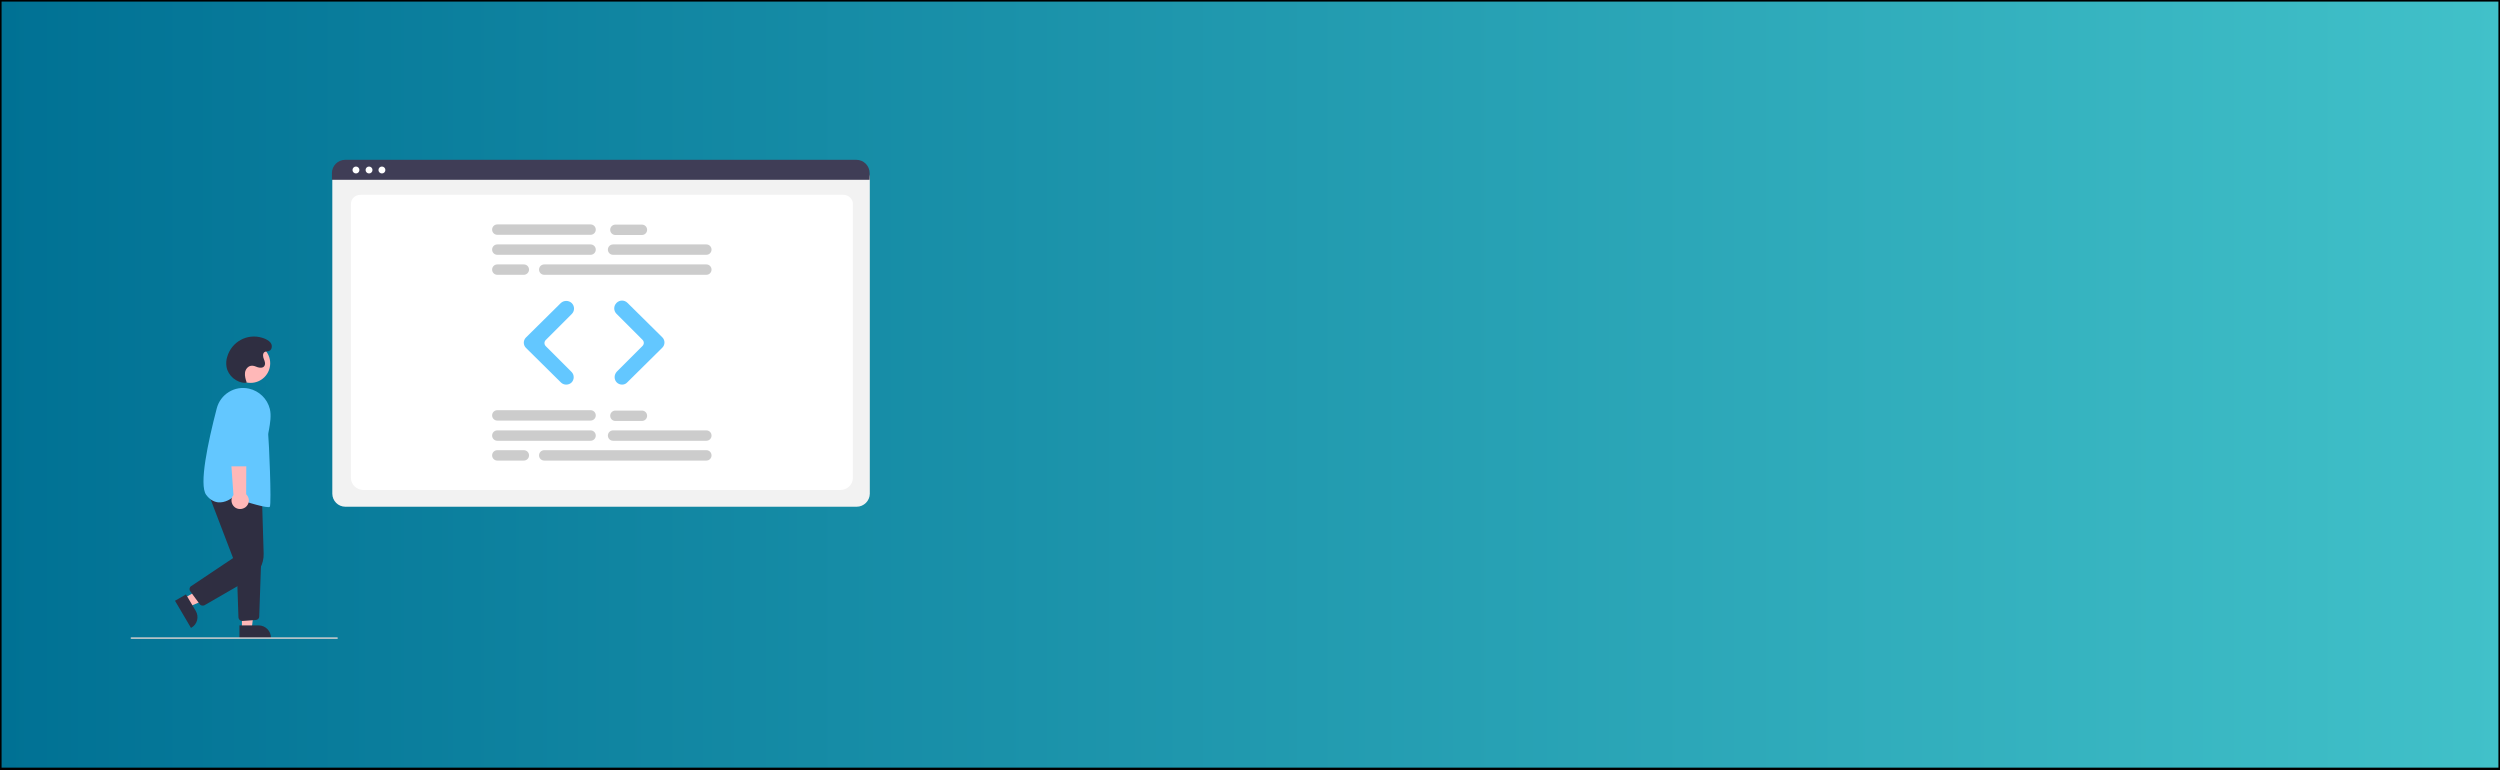
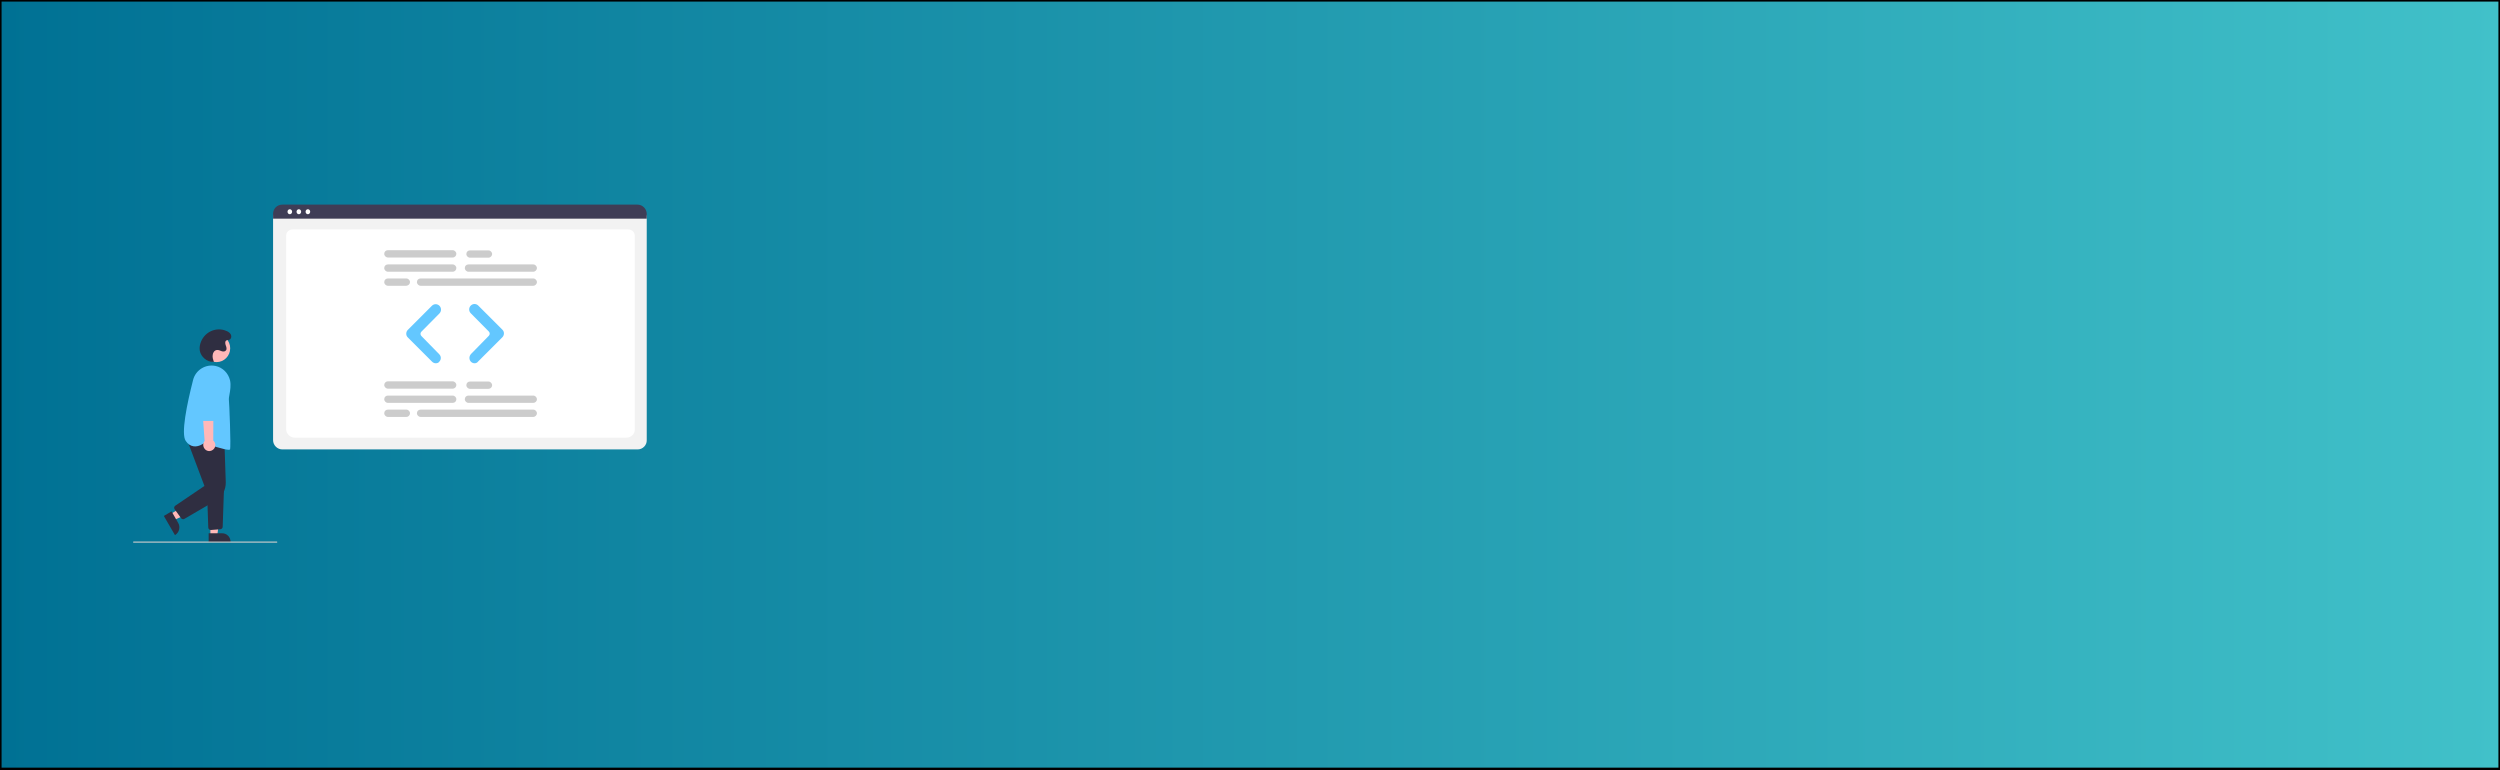
<svg xmlns="http://www.w3.org/2000/svg" version="1.1" id="Layer_1" x="0px" y="0px" viewBox="0 0 1300 400" style="enable-background:new 0 0 1300 400;" xml:space="preserve">
  <style type="text/css">
	.st0{fill:url(#SVGID_1_);stroke:#000000;stroke-width:1.645;stroke-miterlimit:10;}
	.st1{fill:#FFB8B8;}
	.st2{fill:#2F2E41;}
	.st3{fill:#63C7FF;}
	.st4{fill:#CCCCCC;}
	.st5{fill:#F2F2F2;}
	.st6{fill:#FFFFFF;}
	.st7{fill:#3F3D56;}
</style>
  <linearGradient id="SVGID_1_" gradientUnits="userSpaceOnUse" x1="0" y1="-190" x2="1300" y2="-190" gradientTransform="matrix(1 0 0 -1 0 10)">
    <stop offset="0" style="stop-color:#007194" />
    <stop offset="1" style="stop-color:#41C1C9" />
  </linearGradient>
  <rect class="st0" width="1300" height="400" />
-   <circle class="st1" cx="130.3" cy="188.9" r="10.2" />
-   <polygon class="st1" points="95.9,311 98.5,315.4 116.6,307.6 112.8,301.1 " />
-   <path class="st2" d="M96.7,309.1l5.1,8.6l0,0c1.8,3,0.8,7-2.3,8.7c0,0,0,0,0,0l-0.2,0.1L91,312.4L96.7,309.1z" />
-   <polygon class="st1" points="125.8,326.8 130.9,326.8 133.3,307.2 125.8,307.2 " />
-   <path class="st2" d="M124.5,325.2l10,0h0c3.5,0,6.4,2.9,6.4,6.4c0,0,0,0,0,0v0.2l-16.4,0L124.5,325.2z" />
-   <path class="st2" d="M105.3,314.9c-0.6,0-1.2-0.3-1.5-0.8l-4.9-6.7c-0.6-0.8-0.4-2,0.4-2.6c0,0,0,0,0.1,0l21.8-14.6L108,255.7  l28.2,2.3l0.9,29.8c0.2,5.5-2.7,10.7-7.5,13.5l-23.4,13.5C106,314.9,105.7,314.9,105.3,314.9z" />
-   <path class="st2" d="M125.9,322.9c-1,0-1.8-0.8-1.9-1.8l-1-29l12.8-0.7l-1,29.2c0,1-0.8,1.7-1.7,1.8l-7,0.5  C126,322.9,126,322.9,125.9,322.9z" />
-   <path class="st3" d="M139.5,263.7c-3.3,0-14.6-3.7-18.6-5c-0.6,0.5-3.8,2.9-7.6,2.5c-2.3-0.3-4.4-1.6-6.1-3.9  c-3.8-5.2,0.9-27.2,5.5-44.9c1.9-7.4,9.3-12,16.8-10.3l0,0c5.3,1.2,9.5,5.3,10.8,10.5c0.9,3.5,0.1,7.7-0.4,10.7  c-0.3,1.4-0.5,2.5-0.4,3.1c0.3,2.1,1.8,35.6,0.8,37.1C140.2,263.7,139.9,263.7,139.5,263.7z" />
-   <path class="st1" d="M127.6,263.8c2-1.5,2.4-4.3,0.9-6.2c-0.2-0.2-0.3-0.4-0.5-0.6l0.2-40.6l-9.6,1.6l2.8,39.4  c-1.6,1.9-1.3,4.7,0.6,6.3C123.6,265,125.9,265,127.6,263.8z" />
-   <path class="st3" d="M129.8,242.5h-10.3c-1,0-1.9-0.8-1.9-1.8l-0.3-27.9c0-4,3.2-7.3,7.2-7.4c4,0,7.3,3.2,7.4,7.2c0,0.1,0,0.1,0,0.2  l-0.3,27.9C131.6,241.6,130.8,242.4,129.8,242.5z" />
-   <path class="st2" d="M127.7,199.1c-4.7,0-9.1-3.7-9.9-8.3c-0.3-1.8-0.2-3.7,0.4-5.4c2.3-7.7,10.3-12.1,18-9.8  c0.6,0.2,1.3,0.4,1.9,0.7c1.2,0.6,2.5,1.4,3,2.6s0.2,3-1,3.5c-0.8,0.4-1.8,0.2-2.6,0.7c-1,0.8-0.8,2.4-0.3,3.6s1,2.6,0.2,3.7  c-0.7,1-2.2,0.9-3.3,0.6c-1.1-0.4-2.3-1-3.5-0.8c-1.7,0.2-3,1.9-3.2,3.6c-0.2,1.7,0.3,3.5,0.9,5.1L127.7,199.1z" />
-   <path class="st4" d="M175.3,332.2h-107c-0.2,0-0.4-0.2-0.4-0.4s0.2-0.4,0.4-0.4h107c0.2,0,0.4,0.2,0.4,0.4S175.5,332.2,175.3,332.2z  " />
-   <path class="st5" d="M445.5,263.5H179.6c-3.8,0-6.8-3.1-6.8-6.8V92.7c0-2.8,2.2-5,5-5h269.4c2.8,0,5.1,2.3,5.1,5.1v163.9  C452.3,260.4,449.2,263.5,445.5,263.5z" />
-   <path class="st6" d="M436.9,254.8H189.1c-3.6,0-6.6-2.8-6.6-6.2V105.9c0-2.5,2.2-4.6,4.9-4.6h251.1c2.7,0,5,2.1,5,4.7v142.7  C443.4,252.1,440.5,254.8,436.9,254.8z" />
-   <path class="st7" d="M452.2,93.5H172.6v-3.5c0-3.8,3.1-6.9,6.9-6.9h265.8c3.8,0,6.9,3.1,6.9,6.9V93.5z" />
-   <circle class="st6" cx="185.1" cy="88.4" r="1.8" />
-   <circle class="st6" cx="191.9" cy="88.4" r="1.8" />
-   <circle class="st6" cx="198.6" cy="88.4" r="1.8" />
-   <path class="st4" d="M307.1,132.5h-48.5c-1.5,0-2.7-1.2-2.7-2.7c0-1.5,1.2-2.7,2.7-2.7h48.5c1.5,0,2.7,1.2,2.7,2.7  C309.8,131.3,308.6,132.5,307.1,132.5C307.1,132.5,307.1,132.5,307.1,132.5z" />
-   <path class="st4" d="M367.3,132.5h-48.5c-1.5,0-2.7-1.2-2.7-2.7c0-1.5,1.2-2.7,2.7-2.7h48.5c1.5,0,2.7,1.2,2.7,2.7  C370,131.3,368.8,132.5,367.3,132.5C367.3,132.5,367.3,132.5,367.3,132.5z" />
-   <path class="st4" d="M367.3,142.9H283c-1.5,0-2.7-1.2-2.7-2.7s1.2-2.7,2.7-2.7l0,0h84.3c1.5,0,2.7,1.2,2.7,2.7  S368.8,142.9,367.3,142.9z" />
-   <path class="st4" d="M307.1,122.1h-48.5c-1.5,0-2.7-1.2-2.7-2.7c0-1.5,1.2-2.7,2.7-2.7h48.5c1.5,0,2.7,1.2,2.7,2.7  C309.8,120.9,308.6,122.1,307.1,122.1C307.1,122.1,307.1,122.1,307.1,122.1z" />
-   <path class="st4" d="M333.8,122.2H320c-1.5,0-2.7-1.2-2.7-2.7c0-1.5,1.2-2.7,2.7-2.7h13.8c1.5,0,2.7,1.2,2.7,2.7  C336.5,121,335.3,122.2,333.8,122.2C333.8,122.2,333.8,122.2,333.8,122.2z" />
-   <path class="st4" d="M272.4,142.9h-13.8c-1.5,0-2.7-1.2-2.7-2.7c0-1.5,1.2-2.7,2.7-2.7h13.8c1.5,0,2.7,1.2,2.7,2.7  C275.1,141.6,273.9,142.9,272.4,142.9C272.4,142.9,272.4,142.9,272.4,142.9z" />
-   <path class="st4" d="M307.1,229.2h-48.5c-1.5,0-2.7-1.2-2.7-2.7c0-1.5,1.2-2.7,2.7-2.7h48.5c1.5,0,2.7,1.2,2.7,2.7  C309.8,228,308.6,229.2,307.1,229.2L307.1,229.2z" />
-   <path class="st4" d="M367.3,229.2h-48.5c-1.5,0-2.7-1.2-2.7-2.7c0-1.5,1.2-2.7,2.7-2.7l0,0h48.5c1.5,0,2.7,1.2,2.7,2.7  C370,228,368.8,229.2,367.3,229.2z" />
-   <path class="st4" d="M367.3,239.5H283c-1.5,0-2.7-1.2-2.7-2.7c0-1.5,1.2-2.7,2.7-2.7l0,0h84.3c1.5,0,2.7,1.2,2.7,2.7  C370,238.3,368.8,239.5,367.3,239.5C367.3,239.5,367.3,239.5,367.3,239.5z" />
-   <path class="st4" d="M307.1,218.7h-48.5c-1.5,0-2.7-1.2-2.7-2.7s1.2-2.7,2.7-2.7l0,0h48.5c1.5,0,2.7,1.2,2.7,2.7  S308.6,218.7,307.1,218.7z" />
-   <path class="st4" d="M333.8,218.9H320c-1.5,0-2.7-1.2-2.7-2.7c0-1.5,1.2-2.7,2.7-2.7h13.8c1.5,0,2.7,1.2,2.7,2.7  C336.5,217.7,335.3,218.9,333.8,218.9z" />
-   <path class="st4" d="M272.4,239.5h-13.8c-1.5,0-2.7-1.2-2.7-2.7c0-1.5,1.2-2.7,2.7-2.7l0,0h13.8c1.5,0,2.7,1.2,2.7,2.7  C275.1,238.3,273.9,239.5,272.4,239.5C272.4,239.5,272.4,239.5,272.4,239.5z" />
-   <path class="st3" d="M294.4,200c-1,0-2-0.4-2.7-1.1l-18.2-18c-1.5-1.5-1.5-3.9,0-5.4c0,0,0,0,0,0l18.1-17.9c1.6-1.5,4.1-1.5,5.7,0  l0,0c1.6,1.6,1.6,4.1,0,5.7l-13.5,13.5c-0.9,0.9-0.9,2.3,0,3.2l13.4,13.4c1.5,1.5,1.5,4,0,5.5C296.5,199.6,295.5,200,294.4,200  L294.4,200z" />
-   <path class="st3" d="M323.5,200c-2.2,0-3.9-1.7-3.9-3.9c0-1,0.4-2,1.1-2.8l13.4-13.4c0.9-0.9,0.9-2.3,0-3.2l-13.5-13.5  c-1.6-1.6-1.6-4.1,0-5.7c0,0,0,0,0,0l0,0c1.6-1.6,4.1-1.6,5.7,0l18.1,17.9c1.5,1.5,1.5,3.9,0,5.4c0,0,0,0,0,0l-18.2,18  C325.5,199.6,324.5,200,323.5,200z" />
+   <ellipse class="st1" cx="112.6" cy="181.1" rx="7.1" ry="7.2" />
+   <polygon class="st1" points="88.7,267.3 90.5,270.4 103.1,264.8 100.4,260.3 " />
+   <path class="st2" d="M89.2,265.9l3.5,6.1l0,0c1.2,2.1,0.5,4.9-1.6,6.2c0,0,0,0,0,0l-0.1,0.1l-5.8-10L89.2,265.9z" />
+   <polygon class="st1" points="109.4,278.4 113,278.4 114.7,264.6 109.4,264.6 " />
+   <path class="st2" d="M108.5,277.3l7,0h0c2.5,0,4.4,2,4.4,4.5c0,0,0,0,0,0v0.1l-11.4,0L108.5,277.3z" />
+   <path class="st2" d="M95.2,270c-0.4,0-0.8-0.2-1-0.5l-3.4-4.7c-0.4-0.6-0.3-1.4,0.3-1.8c0,0,0,0,0,0l15.2-10.3l-9.2-24.5l19.6,1.6  l0.7,21c0.1,3.9-1.9,7.6-5.2,9.5l-16.3,9.5C95.7,270,95.5,270,95.2,270z" />
+   <path class="st2" d="M109.6,275.6c-0.7,0-1.3-0.6-1.3-1.3l-0.7-20.5l8.9-0.5l-0.7,20.6c0,0.7-0.5,1.2-1.2,1.3L109.6,275.6  C109.6,275.6,109.6,275.6,109.6,275.6z" />
+   <path class="st3" d="M119,233.9c-2.3,0-10.2-2.6-12.9-3.5c-0.4,0.3-2.7,2-5.3,1.7c-1.6-0.2-3.1-1.1-4.2-2.8  c-2.6-3.6,0.6-19.2,3.8-31.7c1.3-5.2,6.5-8.4,11.7-7.3l0,0c3.7,0.8,6.6,3.7,7.5,7.4c0.6,2.5,0.1,5.4-0.3,7.6c-0.2,1-0.3,1.8-0.3,2.2  c0.2,1.5,1.2,25.2,0.6,26.2C119.5,233.8,119.3,233.9,119,233.9z" />
+   <path class="st1" d="M110.7,233.9c1.4-1,1.7-3,0.6-4.4c-0.1-0.1-0.2-0.3-0.4-0.4l0.1-28.7l-6.6,1.1l2,27.8c-1.1,1.3-0.9,3.3,0.4,4.5  C108,234.8,109.5,234.8,110.7,233.9z" />
+   <path class="st3" d="M112.2,218.9h-7.2c-0.7,0-1.3-0.6-1.3-1.3l-0.2-19.7c0-2.8,2.2-5.2,5-5.2c2.8,0,5.1,2.3,5.1,5.1  c0,0,0,0.1,0,0.1l-0.2,19.7C113.5,218.3,112.9,218.9,112.2,218.9z" />
+   <path class="st2" d="M110.8,188.2c-3.2,0-6.3-2.6-6.9-5.8c-0.2-1.3-0.1-2.6,0.3-3.8c1.6-5.4,7.2-8.5,12.5-6.9  c0.4,0.1,0.9,0.3,1.3,0.5c0.9,0.4,1.7,1,2.1,1.9c0.4,0.9,0.1,2.1-0.7,2.5c-0.6,0.3-1.3,0.1-1.8,0.5c-0.7,0.5-0.5,1.7-0.2,2.5  c0.3,0.8,0.7,1.9,0.1,2.6c-0.5,0.7-1.5,0.7-2.3,0.4c-0.8-0.3-1.6-0.7-2.4-0.6c-1.2,0.1-2.1,1.3-2.2,2.6c-0.2,1.2,0.2,2.4,0.6,3.6  L110.8,188.2z" />
+   <path class="st4" d="M143.9,282.2H69.5c-0.2,0-0.3-0.1-0.3-0.3c0-0.2,0.1-0.3,0.3-0.3h74.4c0.2,0,0.3,0.1,0.3,0.3  C144.2,282.1,144,282.2,143.9,282.2z" />
+   <path class="st5" d="M331.6,233.7H146.8c-2.6,0-4.8-2.2-4.8-4.8V113.1c0-2,1.6-3.5,3.5-3.5h187.3c2,0,3.5,1.6,3.5,3.6v115.7  C336.4,231.5,334.2,233.7,331.6,233.7z" />
+   <path class="st6" d="M325.6,227.6H153.4c-2.5,0-4.6-2-4.6-4.4V122.5c0-1.8,1.5-3.2,3.4-3.2h174.5c1.9,0,3.4,1.5,3.4,3.3v100.7  C330.2,225.6,328.2,227.6,325.6,227.6z" />
+   <path class="st7" d="M336.3,113.7H142v-2.5c0-2.7,2.1-4.8,4.8-4.8h184.7c2.6,0,4.8,2.2,4.8,4.8V113.7z" />
+   <ellipse class="st6" cx="150.7" cy="110.1" rx="1.2" ry="1.3" />
+   <ellipse class="st6" cx="155.4" cy="110.1" rx="1.2" ry="1.3" />
+   <ellipse class="st6" cx="160.1" cy="110.1" rx="1.2" ry="1.3" />
+   <path class="st4" d="M235.4,141.3h-33.7c-1,0-1.9-0.9-1.9-1.9c0-1.1,0.8-1.9,1.9-1.9h33.7c1,0,1.9,0.9,1.9,1.9  C237.3,140.4,236.5,141.3,235.4,141.3C235.4,141.3,235.4,141.3,235.4,141.3z" />
+   <path class="st4" d="M277.3,141.3h-33.7c-1,0-1.9-0.9-1.9-1.9c0-1.1,0.8-1.9,1.9-1.9h33.7c1,0,1.9,0.9,1.9,1.9  C279.2,140.4,278.3,141.3,277.3,141.3C277.3,141.3,277.3,141.3,277.3,141.3z" />
+   <path class="st4" d="M277.3,148.6h-58.6c-1,0-1.9-0.9-1.9-1.9c0-1.1,0.8-1.9,1.9-1.9l0,0h58.6c1,0,1.9,0.9,1.9,1.9  C279.2,147.7,278.3,148.6,277.3,148.6z" />
+   <path class="st4" d="M235.4,133.9h-33.7c-1,0-1.9-0.9-1.9-1.9c0-1.1,0.8-1.9,1.9-1.9h33.7c1,0,1.9,0.9,1.9,1.9  S236.5,133.9,235.4,133.9C235.4,133.9,235.4,133.9,235.4,133.9z" />
+   <path class="st4" d="M254,134h-9.6c-1,0-1.9-0.9-1.9-1.9c0-1.1,0.8-1.9,1.9-1.9h9.6c1,0,1.9,0.9,1.9,1.9S255,134,254,134  C254,134,254,134,254,134z" />
+   <path class="st4" d="M211.3,148.6h-9.6c-1,0-1.9-0.9-1.9-1.9c0-1.1,0.8-1.9,1.9-1.9h9.6c1,0,1.9,0.9,1.9,1.9  C213.2,147.7,212.4,148.5,211.3,148.6C211.3,148.6,211.3,148.6,211.3,148.6z" />
+   <path class="st4" d="M235.4,209.5h-33.7c-1,0-1.9-0.9-1.9-1.9c0-1.1,0.8-1.9,1.9-1.9h33.7c1,0,1.9,0.9,1.9,1.9  C237.3,208.7,236.5,209.5,235.4,209.5L235.4,209.5z" />
+   <path class="st4" d="M277.3,209.5h-33.7c-1,0-1.9-0.9-1.9-1.9c0-1.1,0.8-1.9,1.9-1.9l0,0h33.7c1,0,1.9,0.9,1.9,1.9  C279.2,208.7,278.3,209.5,277.3,209.5z" />
+   <path class="st4" d="M277.3,216.8h-58.6c-1,0-1.9-0.9-1.9-1.9c0-1.1,0.8-1.9,1.9-1.9l0,0h58.6c1,0,1.9,0.9,1.9,1.9  C279.2,215.9,278.3,216.8,277.3,216.8C277.3,216.8,277.3,216.8,277.3,216.8z" />
+   <path class="st4" d="M235.4,202.1h-33.7c-1,0-1.9-0.9-1.9-1.9s0.8-1.9,1.9-1.9l0,0h33.7c1,0,1.9,0.9,1.9,1.9  S236.5,202.1,235.4,202.1z" />
+   <path class="st4" d="M254,202.2h-9.6c-1,0-1.9-0.9-1.9-1.9c0-1.1,0.8-1.9,1.9-1.9h9.6c1,0,1.9,0.9,1.9,1.9  C255.9,201.4,255,202.2,254,202.2z" />
+   <path class="st4" d="M211.3,216.8h-9.6c-1,0-1.9-0.9-1.9-1.9c0-1.1,0.8-1.9,1.9-1.9l0,0h9.6c1,0,1.9,0.9,1.9,1.9  C213.2,215.9,212.4,216.8,211.3,216.8C211.3,216.8,211.3,216.8,211.3,216.8z" />
+   <path class="st3" d="M226.6,188.9c-0.7,0-1.4-0.3-1.9-0.8l-12.7-12.7c-1-1-1-2.7,0-3.8c0,0,0,0,0,0l12.6-12.6c1.1-1.1,2.8-1.1,3.9,0  l0,0c1.1,1.1,1.1,2.9,0,4l-9.4,9.5c-0.6,0.6-0.6,1.6,0,2.2l9.3,9.5c1.1,1.1,1.1,2.8,0,3.9C228.1,188.6,227.4,188.9,226.6,188.9  L226.6,188.9z" />
+   <path class="st3" d="M246.8,188.9c-1.5,0-2.7-1.2-2.7-2.8c0-0.7,0.3-1.4,0.8-2l9.3-9.5c0.6-0.6,0.6-1.6,0-2.2l-9.4-9.5  c-1.1-1.1-1.1-2.9,0-4c0,0,0,0,0,0l0,0c1.1-1.1,2.8-1.1,3.9,0l12.6,12.6c1,1,1,2.7,0,3.8c0,0,0,0,0,0l-12.7,12.7  C248.2,188.6,247.5,188.9,246.8,188.9z" />
</svg>
